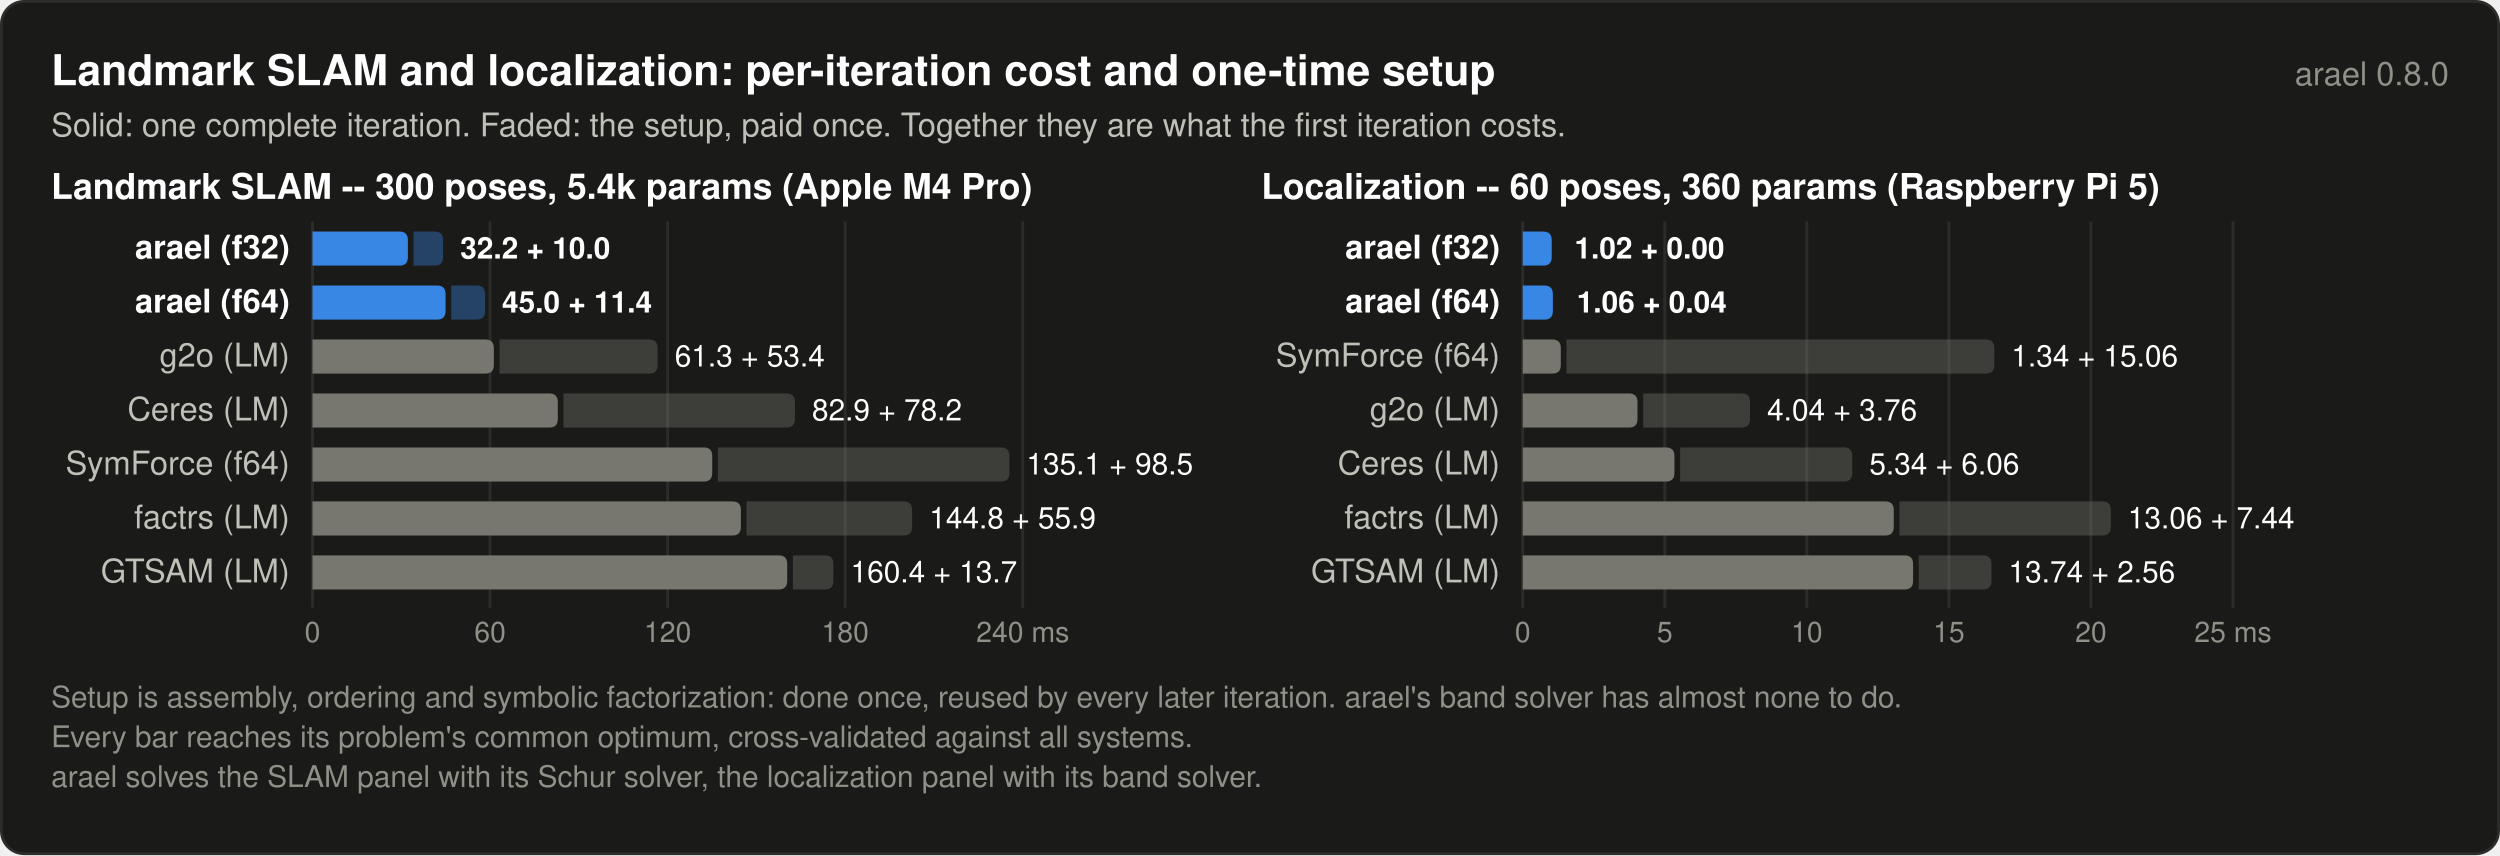
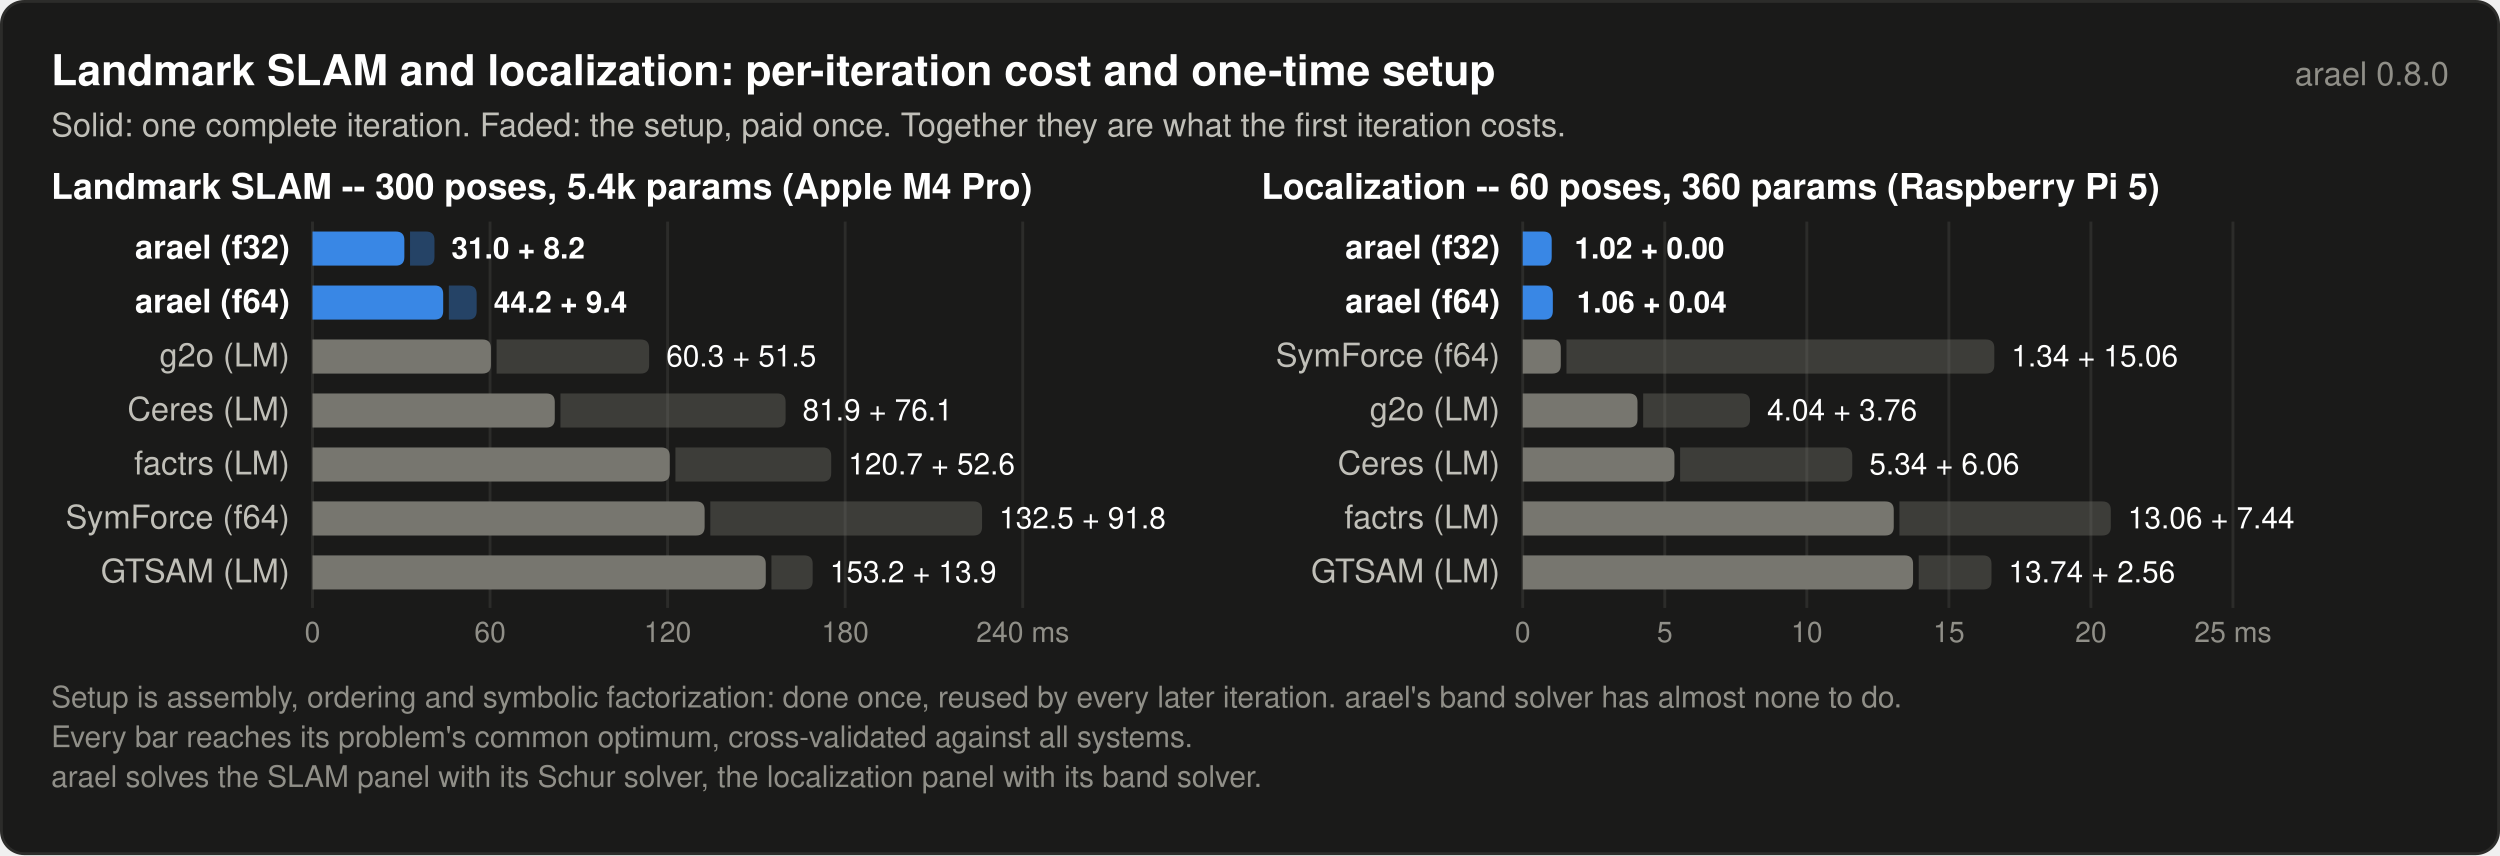
<svg xmlns="http://www.w3.org/2000/svg" width="880" height="301" viewBox="0 0 880 301" font-family="ui-sans-serif, system-ui, -apple-system, 'Segoe UI', Helvetica, Arial, sans-serif">
  <rect x="0.5" y="0.5" width="879" height="300" rx="8" fill="#1a1a19" stroke="#2c2c2a" />
  <text x="18" y="30" font-size="15" font-weight="600" fill="#ffffff">Landmark SLAM and localization: per-iteration cost and one-time setup</text>
  <text x="862" y="30" font-size="11.5" text-anchor="end" fill="#908f88">arael 0.8.0</text>
  <text x="18" y="48" font-size="11.5" fill="#c0bfb8">Solid: one complete iteration. Faded: the setup, paid once. Together they are what the first iteration costs.</text>
  <text x="18" y="70" font-size="12.5" font-weight="600" fill="#ffffff">Landmark SLAM -- 300 poses, 5.4k params (Apple M4 Pro)</text>
  <line x1="110.0" y1="78" x2="110.0" y2="214" stroke="#2c2c2a" stroke-width="1" />
  <text x="110.0" y="226" font-size="10" text-anchor="middle" fill="#908f88">0</text>
  <line x1="172.5" y1="78" x2="172.5" y2="214" stroke="#2c2c2a" stroke-width="1" />
  <text x="172.5" y="226" font-size="10" text-anchor="middle" fill="#908f88">60</text>
  <line x1="235.0" y1="78" x2="235.0" y2="214" stroke="#2c2c2a" stroke-width="1" />
  <text x="235.0" y="226" font-size="10" text-anchor="middle" fill="#908f88">120</text>
  <line x1="297.5" y1="78" x2="297.5" y2="214" stroke="#2c2c2a" stroke-width="1" />
  <text x="297.5" y="226" font-size="10" text-anchor="middle" fill="#908f88">180</text>
  <line x1="360.0" y1="78" x2="360.0" y2="214" stroke="#2c2c2a" stroke-width="1" />
  <text x="360.0" y="226" font-size="10" text-anchor="middle" fill="#908f88">240 ms</text>
  <text x="102" y="91.0" font-size="11.5" text-anchor="end" font-weight="600" fill="#ffffff">arael (f32)</text>
-   <path d="M110,81.5 L140.573,81.5 Q143.573,81.5 143.573,84.5 L143.573,90.5 Q143.573,93.5 140.573,93.5 L110,93.5 Z" fill="#3987e5" />
-   <path d="M145.573,81.5 L152.958,81.5 Q155.958,81.5 155.958,84.5 L155.958,90.5 Q155.958,93.5 152.958,93.5 L145.573,93.5 Z" fill="#3987e5" fill-opacity="0.38" />
-   <text x="162.0" y="91.0" font-size="10.5" font-weight="600" fill="#ffffff">32.2 + 10.0</text>
+   <path d="M110,81.5 L139.333,81.5 Q142.333,81.5 142.333,84.5 L142.333,90.5 Q142.333,93.5 139.333,93.5 L110,93.5 Z" fill="#3987e5" />
+   <path d="M144.333,81.5 L149.927,81.5 Q152.927,81.5 152.927,84.5 L152.927,90.5 Q152.927,93.5 149.927,93.5 L144.333,93.5 Z" fill="#3987e5" fill-opacity="0.38" />
+   <text x="158.9" y="91.0" font-size="10.5" font-weight="600" fill="#ffffff">31.0 + 8.2</text>
  <text x="102" y="110.0" font-size="11.5" text-anchor="end" font-weight="600" fill="#ffffff">arael (f64)</text>
-   <path d="M110,100.5 L153.833,100.5 Q156.833,100.5 156.833,103.5 L156.833,109.5 Q156.833,112.5 153.833,112.5 L110,112.5 Z" fill="#3987e5" />
-   <path d="M158.833,100.5 L167.75,100.5 Q170.75,100.5 170.75,103.5 L170.75,109.5 Q170.75,112.5 167.75,112.5 L158.833,112.5 Z" fill="#3987e5" fill-opacity="0.38" />
-   <text x="176.7" y="110.0" font-size="10.5" font-weight="600" fill="#ffffff">45.0 + 11.4</text>
+   <path d="M110,100.5 L153.0,100.5 Q156.0,100.5 156.0,103.5 L156.0,109.5 Q156.0,112.5 153.0,112.5 L110,112.5 Z" fill="#3987e5" />
+   <path d="M158.0,100.5 L164.781,100.5 Q167.781,100.5 167.781,103.5 L167.781,109.5 Q167.781,112.5 164.781,112.5 L158.0,112.5 Z" fill="#3987e5" fill-opacity="0.38" />
+   <text x="173.8" y="110.0" font-size="10.5" font-weight="600" fill="#ffffff">44.2 + 9.4</text>
  <text x="102" y="129.0" font-size="11.5" text-anchor="end" fill="#c0bfb8">g2o (LM)</text>
-   <path d="M110,119.5 L170.833,119.5 Q173.833,119.5 173.833,122.5 L173.833,128.5 Q173.833,131.5 170.833,131.5 L110,131.5 Z" fill="#77766f" />
-   <path d="M175.833,119.5 L228.479,119.5 Q231.479,119.5 231.479,122.5 L231.479,128.5 Q231.479,131.5 228.479,131.5 L175.833,131.5 Z" fill="#77766f" fill-opacity="0.38" />
-   <text x="237.5" y="129.0" font-size="10.5" fill="#ffffff">61.3 + 53.4</text>
+   <path d="M110,119.5 L169.802,119.5 Q172.802,119.5 172.802,122.5 L172.802,128.5 Q172.802,131.5 169.802,131.5 L110,131.5 Z" fill="#77766f" />
+   <path d="M174.802,119.5 L225.49,119.5 Q228.49,119.5 228.49,122.5 L228.49,128.5 Q228.49,131.5 225.49,131.5 L174.802,131.5 Z" fill="#77766f" fill-opacity="0.38" />
+   <text x="234.5" y="129.0" font-size="10.5" fill="#ffffff">60.3 + 51.5</text>
  <text x="102" y="148.0" font-size="11.5" text-anchor="end" fill="#c0bfb8">Ceres (LM)</text>
-   <path d="M110,138.5 L193.344,138.5 Q196.344,138.5 196.344,141.5 L196.344,147.5 Q196.344,150.5 193.344,150.5 L110,150.5 Z" fill="#77766f" />
-   <path d="M198.344,138.5 L276.812,138.5 Q279.812,138.5 279.812,141.5 L279.812,147.5 Q279.812,150.5 276.812,150.5 L198.344,150.5 Z" fill="#77766f" fill-opacity="0.38" />
-   <text x="285.8" y="148.0" font-size="10.5" fill="#ffffff">82.9 + 78.2</text>
-   <text x="102" y="167.0" font-size="11.5" text-anchor="end" fill="#c0bfb8">SymForce (f64)</text>
-   <path d="M110,157.5 L247.708,157.5 Q250.708,157.5 250.708,160.5 L250.708,166.5 Q250.708,169.5 247.708,169.5 L110,169.5 Z" fill="#77766f" />
-   <path d="M252.708,157.5 L352.333,157.5 Q355.333,157.5 355.333,160.5 L355.333,166.5 Q355.333,169.5 352.333,169.5 L252.708,169.5 Z" fill="#77766f" fill-opacity="0.38" />
-   <text x="361.3" y="167.0" font-size="10.5" fill="#ffffff">135.1 + 98.5</text>
-   <text x="102" y="186.0" font-size="11.5" text-anchor="end" fill="#c0bfb8">factrs (LM)</text>
-   <path d="M110,176.5 L257.792,176.5 Q260.792,176.5 260.792,179.5 L260.792,185.5 Q260.792,188.5 257.792,188.5 L110,188.5 Z" fill="#77766f" />
-   <path d="M262.792,176.5 L318.062,176.5 Q321.062,176.5 321.062,179.5 L321.062,185.5 Q321.062,188.5 318.062,188.5 L262.792,188.5 Z" fill="#77766f" fill-opacity="0.38" />
-   <text x="327.1" y="186.0" font-size="10.5" fill="#ffffff">144.8 + 55.9</text>
+   <path d="M110,138.5 L192.281,138.5 Q195.281,138.5 195.281,141.5 L195.281,147.5 Q195.281,150.5 192.281,150.5 L110,150.5 Z" fill="#77766f" />
+   <path d="M197.281,138.5 L273.531,138.5 Q276.531,138.5 276.531,141.5 L276.531,147.5 Q276.531,150.5 273.531,150.5 L197.281,150.5 Z" fill="#77766f" fill-opacity="0.38" />
+   <text x="282.5" y="148.0" font-size="10.5" fill="#ffffff">81.9 + 76.1</text>
+   <text x="102" y="167.0" font-size="11.5" text-anchor="end" fill="#c0bfb8">factrs (LM)</text>
+   <path d="M110,157.5 L232.76,157.5 Q235.76,157.5 235.76,160.5 L235.76,166.5 Q235.76,169.5 232.76,169.5 L110,169.5 Z" fill="#77766f" />
+   <path d="M237.76,157.5 L289.583,157.5 Q292.583,157.5 292.583,160.5 L292.583,166.5 Q292.583,169.5 289.583,169.5 L237.76,169.5 Z" fill="#77766f" fill-opacity="0.38" />
+   <text x="298.6" y="167.0" font-size="10.5" fill="#ffffff">120.7 + 52.6</text>
+   <text x="102" y="186.0" font-size="11.5" text-anchor="end" fill="#c0bfb8">SymForce (f64)</text>
+   <path d="M110,176.5 L245.031,176.5 Q248.031,176.5 248.031,179.5 L248.031,185.5 Q248.031,188.5 245.031,188.5 L110,188.5 Z" fill="#77766f" />
+   <path d="M250.031,176.5 L342.688,176.5 Q345.688,176.5 345.688,179.5 L345.688,185.5 Q345.688,188.5 342.688,188.5 L250.031,188.5 Z" fill="#77766f" fill-opacity="0.38" />
+   <text x="351.7" y="186.0" font-size="10.5" fill="#ffffff">132.5 + 91.8</text>
  <text x="102" y="205.0" font-size="11.5" text-anchor="end" fill="#c0bfb8">GTSAM (LM)</text>
-   <path d="M110,195.5 L274.094,195.5 Q277.094,195.5 277.094,198.5 L277.094,204.5 Q277.094,207.5 274.094,207.5 L110,207.5 Z" fill="#77766f" />
-   <path d="M279.094,195.5 L290.354,195.5 Q293.354,195.5 293.354,198.5 L293.354,204.5 Q293.354,207.5 290.354,207.5 L279.094,207.5 Z" fill="#77766f" fill-opacity="0.38" />
-   <text x="299.4" y="205.0" font-size="10.5" fill="#ffffff">160.4 + 13.7</text>
+   <path d="M110,195.5 L266.552,195.5 Q269.552,195.5 269.552,198.5 L269.552,204.5 Q269.552,207.5 266.552,207.5 L110,207.5 Z" fill="#77766f" />
+   <path d="M271.552,195.5 L283.062,195.5 Q286.062,195.5 286.062,198.5 L286.062,204.5 Q286.062,207.5 283.062,207.5 L271.552,207.5 Z" fill="#77766f" fill-opacity="0.38" />
+   <text x="292.1" y="205.0" font-size="10.5" fill="#ffffff">153.2 + 13.9</text>
  <text x="444" y="70" font-size="12.5" font-weight="600" fill="#ffffff">Localization -- 60 poses, 360 params (Raspberry Pi 5)</text>
  <line x1="536.0" y1="78" x2="536.0" y2="214" stroke="#2c2c2a" stroke-width="1" />
  <text x="536.0" y="226" font-size="10" text-anchor="middle" fill="#908f88">0</text>
  <line x1="586.0" y1="78" x2="586.0" y2="214" stroke="#2c2c2a" stroke-width="1" />
  <text x="586.0" y="226" font-size="10" text-anchor="middle" fill="#908f88">5</text>
  <line x1="636.0" y1="78" x2="636.0" y2="214" stroke="#2c2c2a" stroke-width="1" />
  <text x="636.0" y="226" font-size="10" text-anchor="middle" fill="#908f88">10</text>
  <line x1="686.0" y1="78" x2="686.0" y2="214" stroke="#2c2c2a" stroke-width="1" />
  <text x="686.0" y="226" font-size="10" text-anchor="middle" fill="#908f88">15</text>
  <line x1="736.0" y1="78" x2="736.0" y2="214" stroke="#2c2c2a" stroke-width="1" />
  <text x="736.0" y="226" font-size="10" text-anchor="middle" fill="#908f88">20</text>
  <line x1="786.0" y1="78" x2="786.0" y2="214" stroke="#2c2c2a" stroke-width="1" />
  <text x="786.0" y="226" font-size="10" text-anchor="middle" fill="#908f88">25 ms</text>
  <text x="528" y="91.0" font-size="11.5" text-anchor="end" font-weight="600" fill="#ffffff">arael (f32)</text>
  <path d="M536,81.5 L543.2,81.5 Q546.2,81.5 546.2,84.5 L546.2,90.5 Q546.2,93.5 543.2,93.5 L536,93.5 Z" fill="#3987e5" />
  <text x="554.2" y="91.0" font-size="10.5" font-weight="600" fill="#ffffff">1.02 + 0.00</text>
  <text x="528" y="110.0" font-size="11.5" text-anchor="end" font-weight="600" fill="#ffffff">arael (f64)</text>
  <path d="M536,100.5 L543.6,100.5 Q546.6,100.5 546.6,103.5 L546.6,109.5 Q546.6,112.5 543.6,112.5 L536,112.5 Z" fill="#3987e5" />
  <text x="555.0" y="110.0" font-size="10.5" font-weight="600" fill="#ffffff">1.06 + 0.04</text>
  <text x="528" y="129.0" font-size="11.5" text-anchor="end" fill="#c0bfb8">SymForce (f64)</text>
  <path d="M536,119.5 L546.4,119.5 Q549.4,119.5 549.4,122.5 L549.4,128.5 Q549.4,131.5 546.4,131.5 L536,131.5 Z" fill="#77766f" />
  <path d="M551.4,119.5 L699.0,119.5 Q702.0,119.5 702.0,122.5 L702.0,128.5 Q702.0,131.5 699.0,131.5 L551.4,131.5 Z" fill="#77766f" fill-opacity="0.38" />
  <text x="708.0" y="129.0" font-size="10.5" fill="#ffffff">1.34 + 15.06</text>
  <text x="528" y="148.0" font-size="11.5" text-anchor="end" fill="#c0bfb8">g2o (LM)</text>
  <path d="M536,138.5 L573.4,138.5 Q576.4,138.5 576.4,141.5 L576.4,147.5 Q576.4,150.5 573.4,150.5 L536,150.5 Z" fill="#77766f" />
  <path d="M578.4,138.5 L613.0,138.5 Q616.0,138.5 616.0,141.5 L616.0,147.5 Q616.0,150.5 613.0,150.5 L578.4,150.5 Z" fill="#77766f" fill-opacity="0.38" />
  <text x="622.0" y="148.0" font-size="10.5" fill="#ffffff">4.04 + 3.76</text>
  <text x="528" y="167.0" font-size="11.5" text-anchor="end" fill="#c0bfb8">Ceres (LM)</text>
  <path d="M536,157.5 L586.4,157.5 Q589.4,157.5 589.4,160.5 L589.4,166.5 Q589.4,169.5 586.4,169.5 L536,169.5 Z" fill="#77766f" />
  <path d="M591.4,157.5 L649.0,157.5 Q652.0,157.5 652.0,160.5 L652.0,166.5 Q652.0,169.5 649.0,169.5 L591.4,169.5 Z" fill="#77766f" fill-opacity="0.38" />
  <text x="658.0" y="167.0" font-size="10.5" fill="#ffffff">5.34 + 6.06</text>
  <text x="528" y="186.0" font-size="11.5" text-anchor="end" fill="#c0bfb8">factrs (LM)</text>
  <path d="M536,176.5 L663.6,176.5 Q666.6,176.5 666.6,179.5 L666.6,185.5 Q666.6,188.5 663.6,188.5 L536,188.5 Z" fill="#77766f" />
  <path d="M668.6,176.5 L740.0,176.5 Q743.0,176.5 743.0,179.5 L743.0,185.5 Q743.0,188.5 740.0,188.5 L668.6,188.5 Z" fill="#77766f" fill-opacity="0.38" />
  <text x="749.0" y="186.0" font-size="10.5" fill="#ffffff">13.06 + 7.44</text>
  <text x="528" y="205.0" font-size="11.5" text-anchor="end" fill="#c0bfb8">GTSAM (LM)</text>
  <path d="M536,195.5 L670.4,195.5 Q673.4,195.5 673.4,198.5 L673.4,204.5 Q673.4,207.5 670.4,207.5 L536,207.5 Z" fill="#77766f" />
  <path d="M675.4,195.5 L698.0,195.5 Q701.0,195.5 701.0,198.5 L701.0,204.5 Q701.0,207.5 698.0,207.5 L675.4,207.5 Z" fill="#77766f" fill-opacity="0.38" />
  <text x="707.0" y="205.0" font-size="10.5" fill="#ffffff">13.74 + 2.56</text>
  <text x="18" y="249" font-size="10.5" fill="#908f88">Setup is assembly, ordering and symbolic factorization: done once, reused by every later iteration. arael's band solver has almost none to do.</text>
  <text x="18" y="263" font-size="10.5" fill="#908f88">Every bar reaches its problem's common optimum, cross-validated against all systems.</text>
  <text x="18" y="277" font-size="10.5" fill="#908f88">arael solves the SLAM panel with its Schur solver, the localization panel with its band solver.</text>
</svg>
